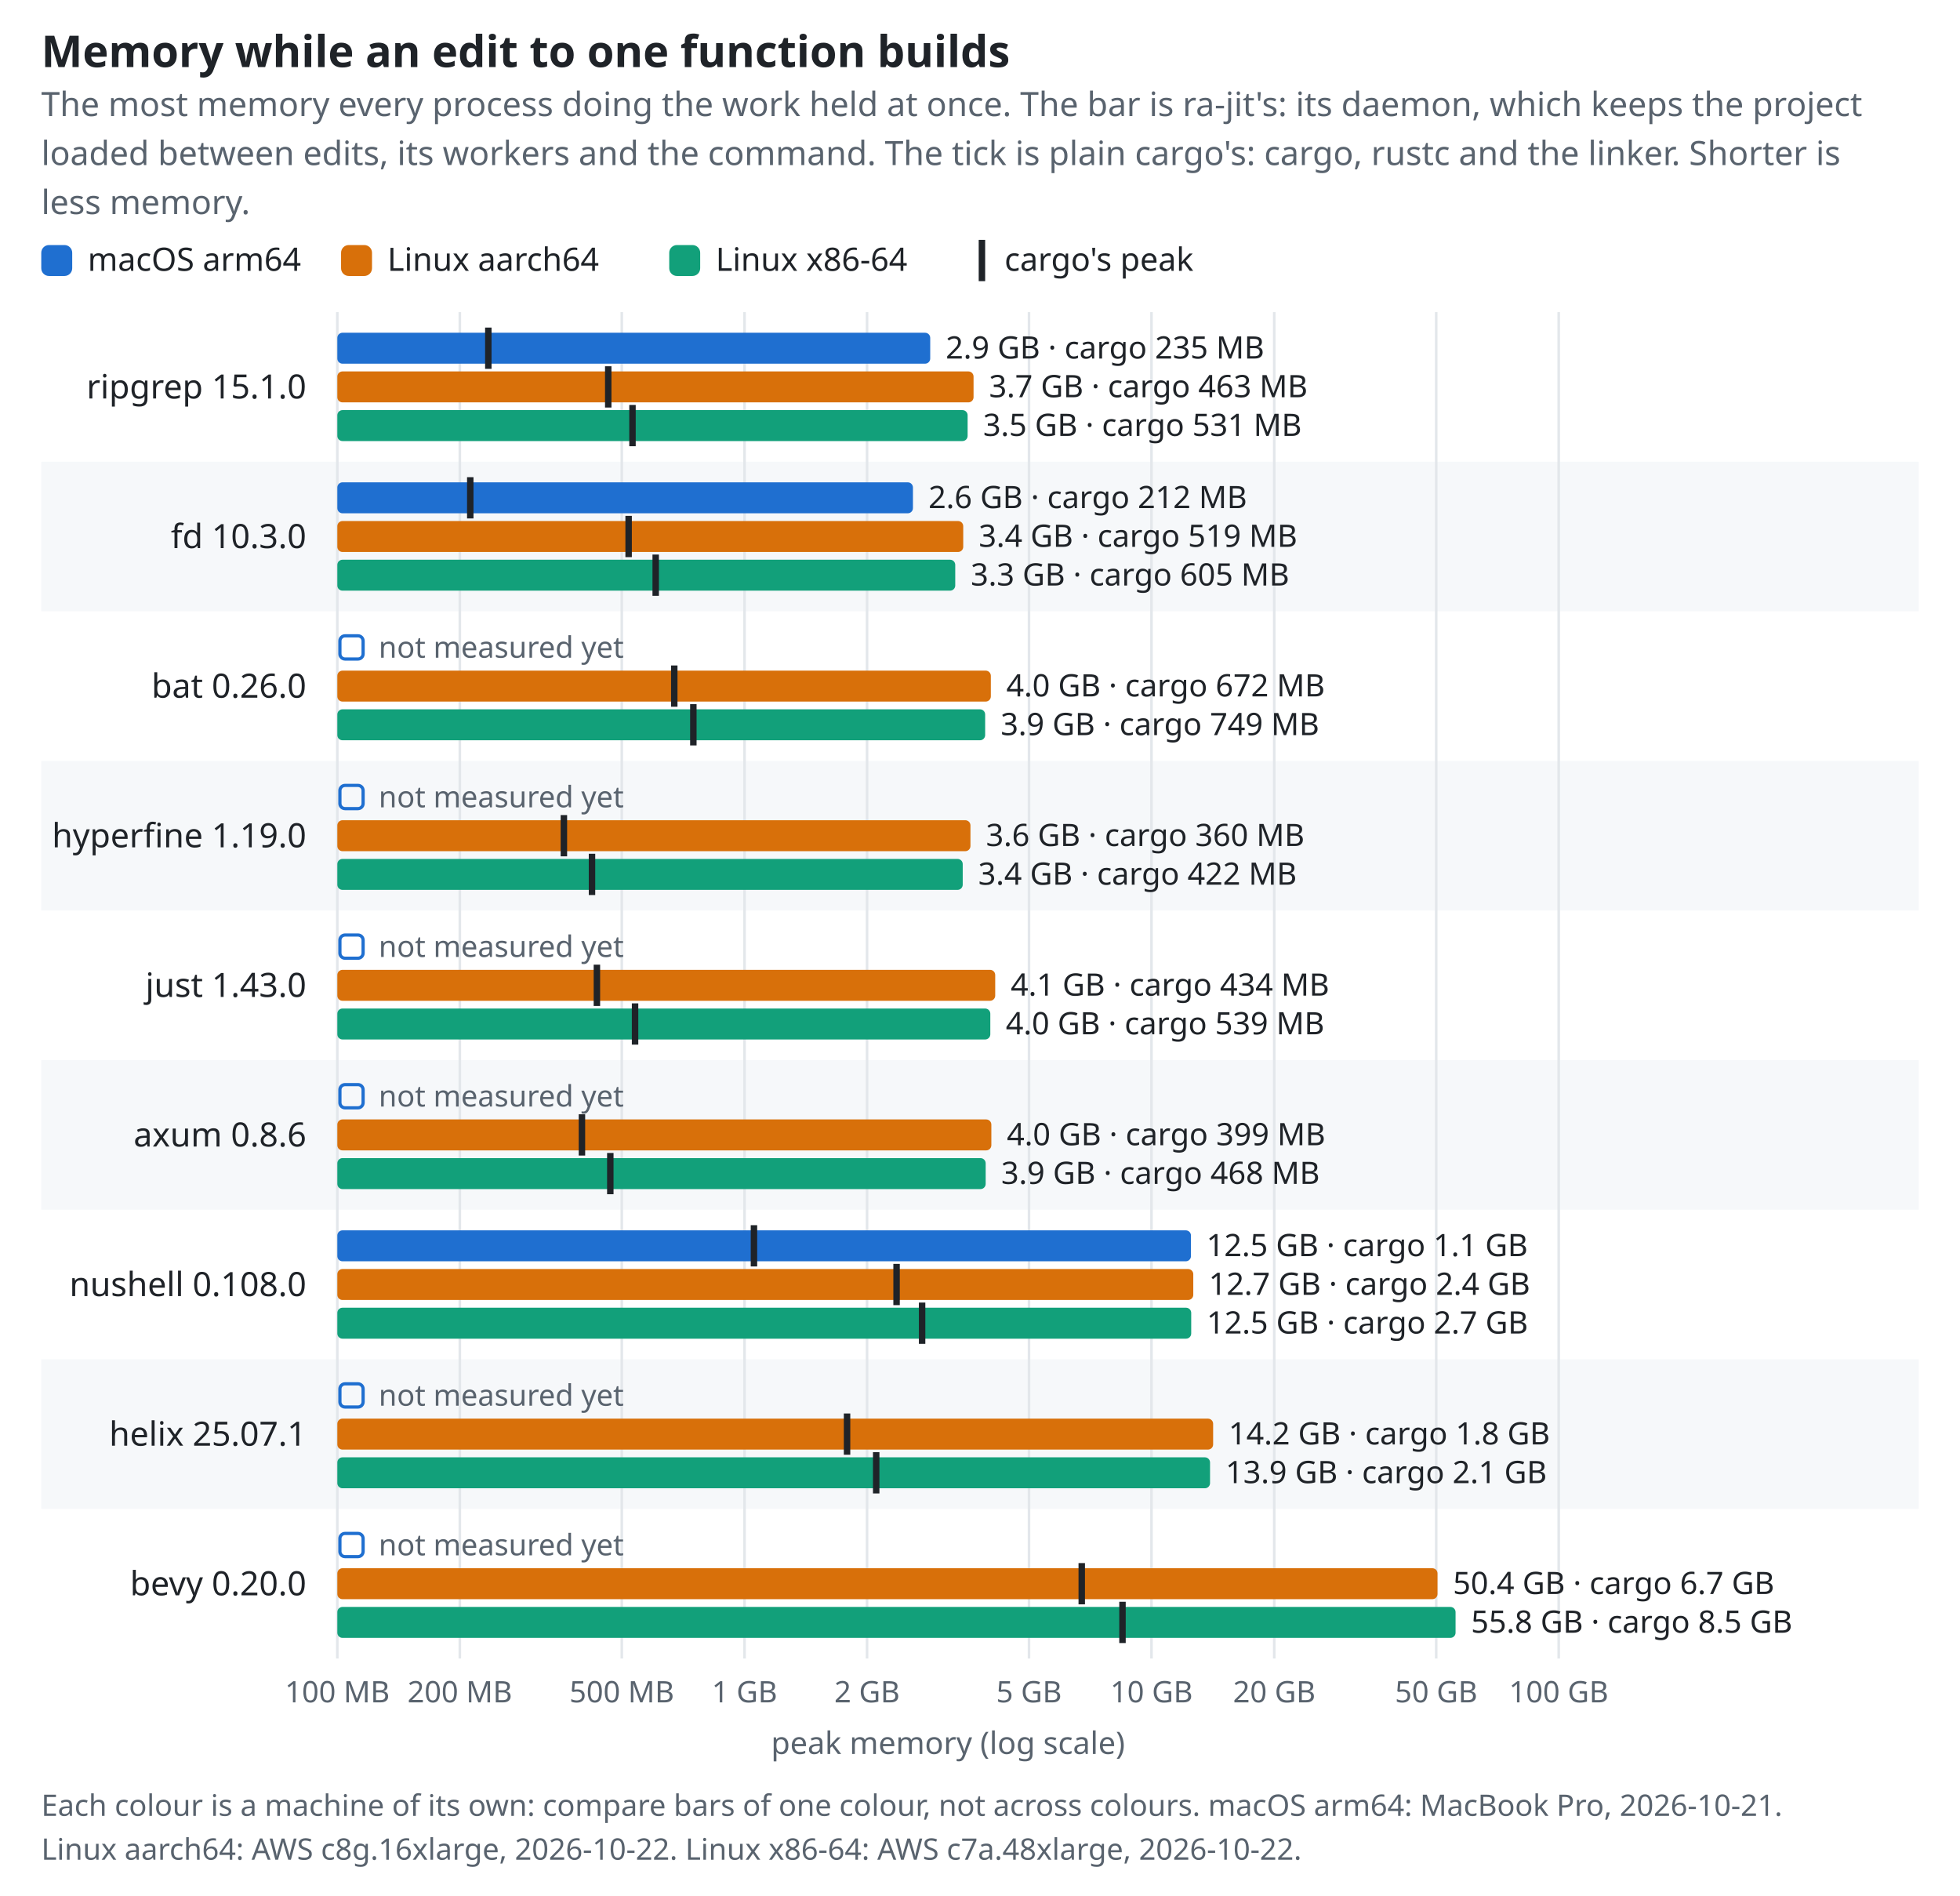
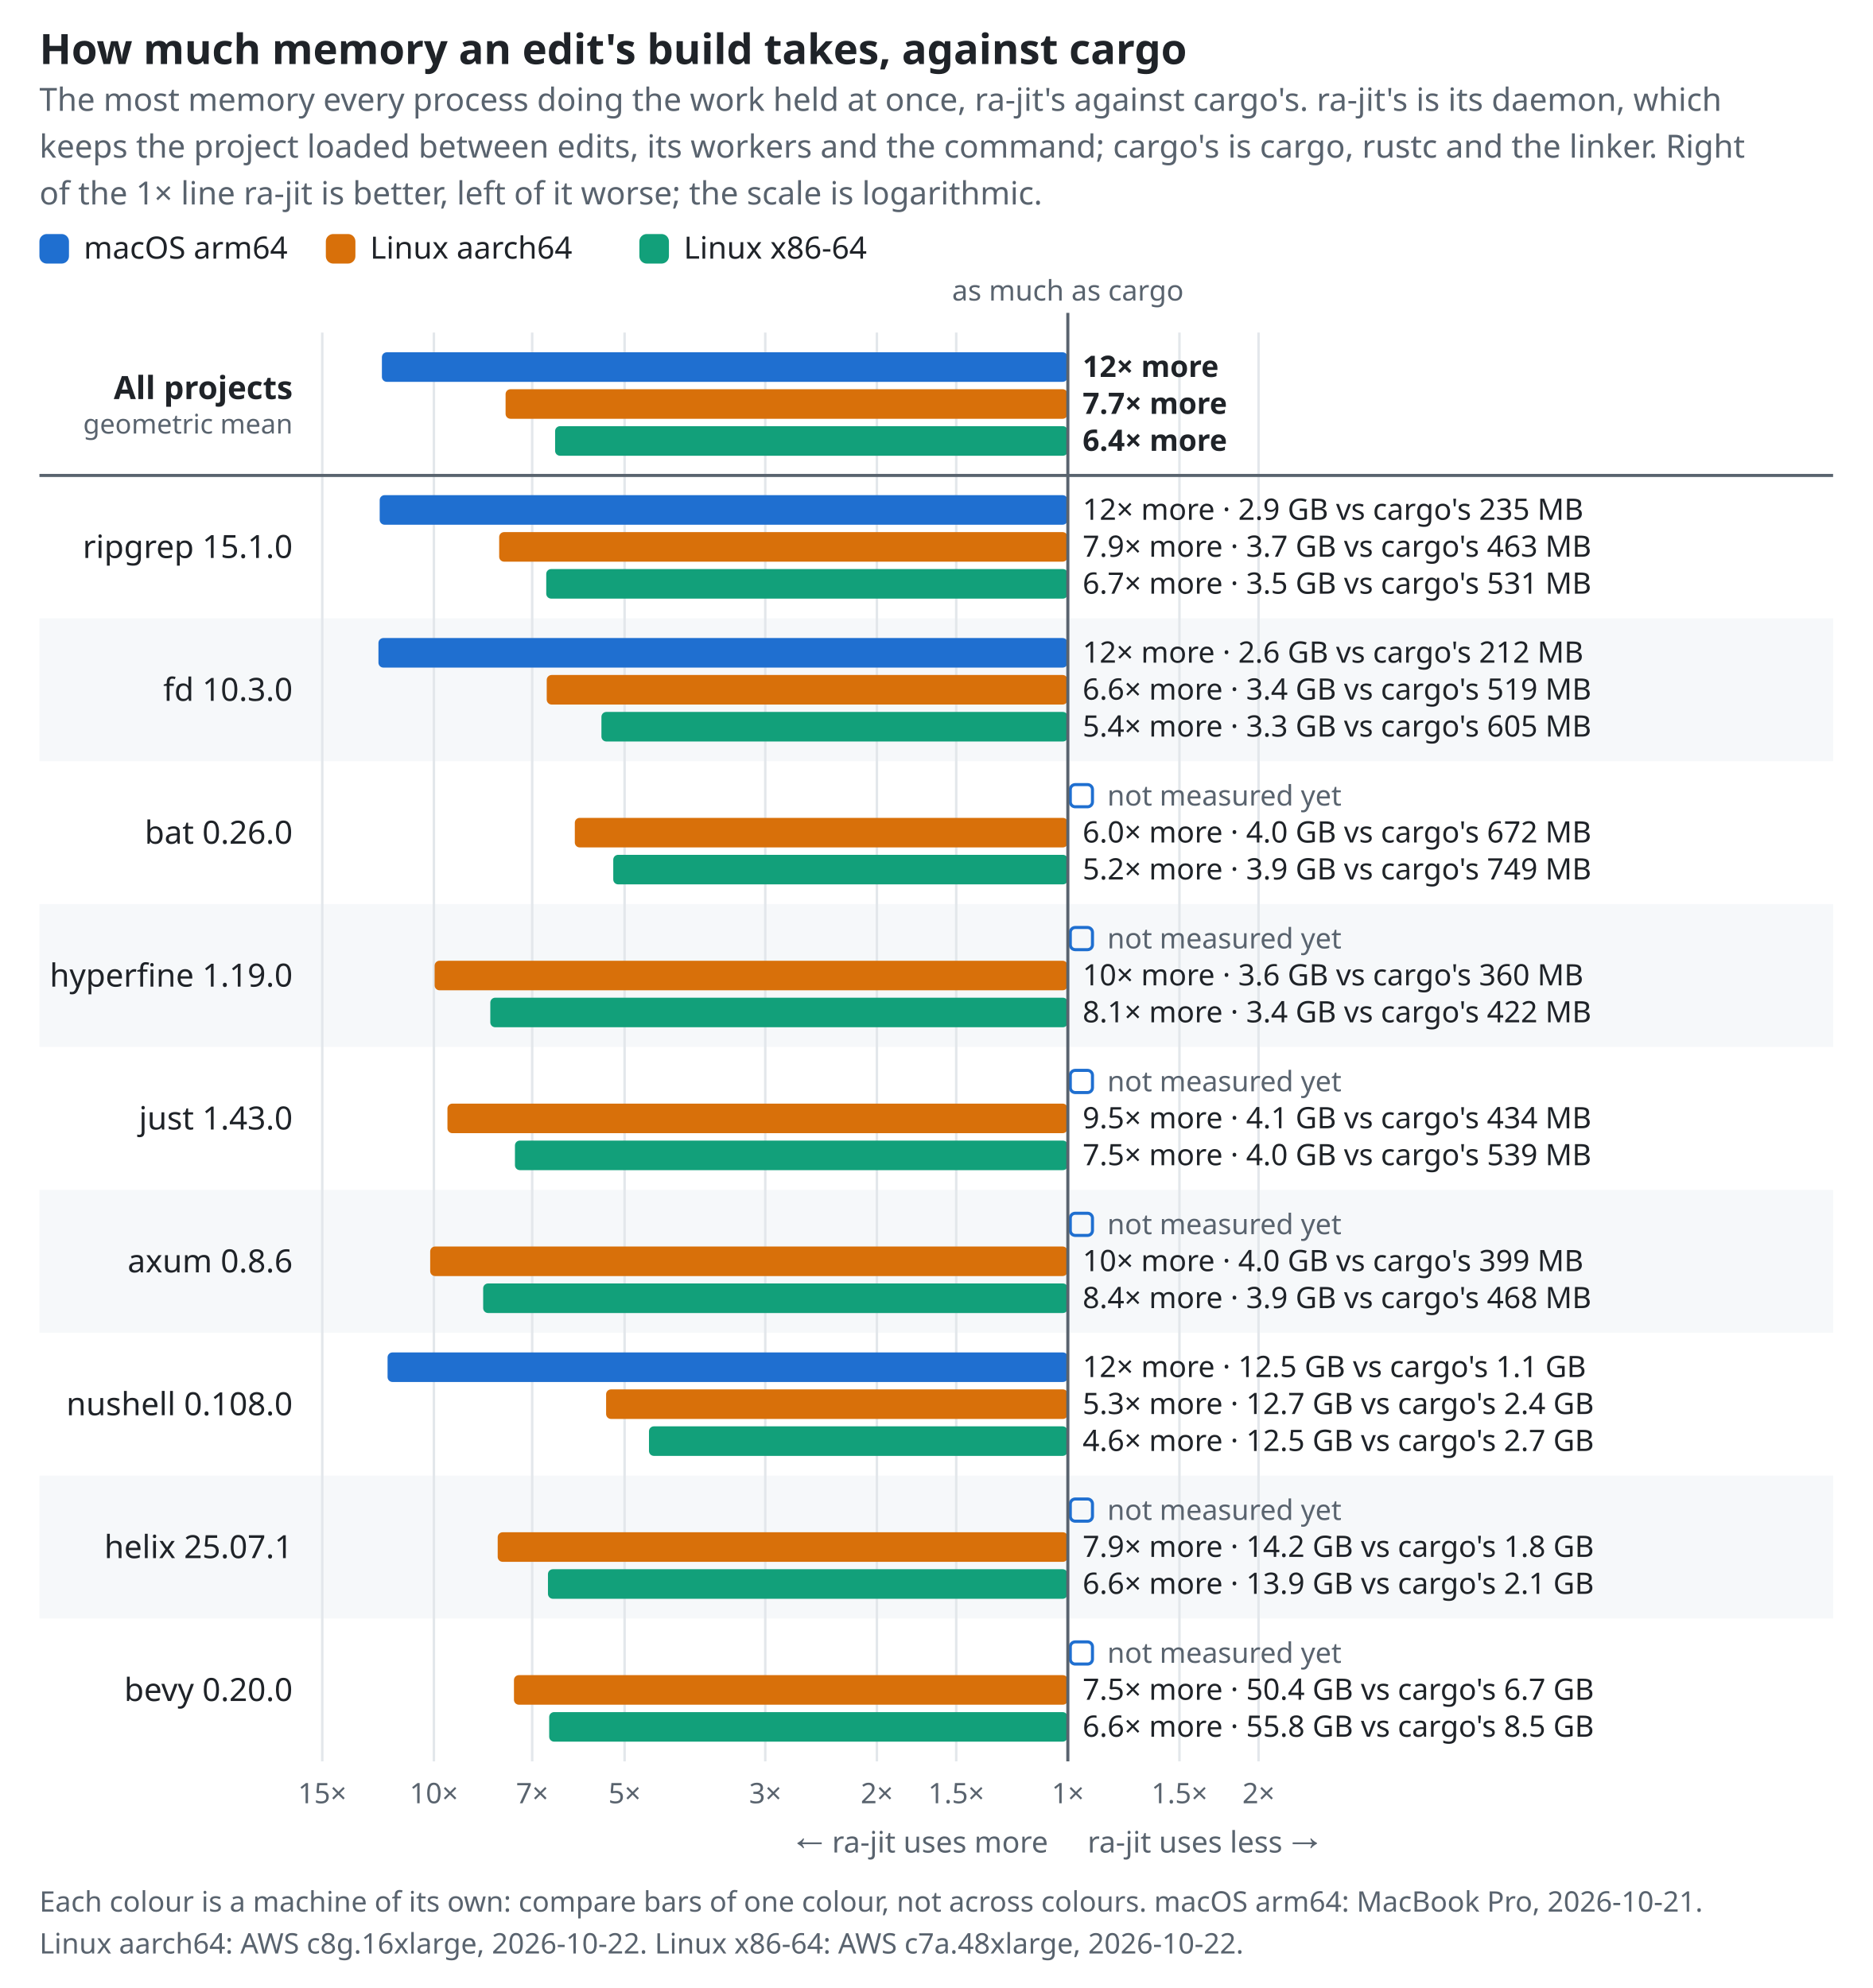
- <svg xmlns="http://www.w3.org/2000/svg" width="760" height="735" viewBox="0 0 760 735" role="img" aria-label="Memory while an edit to one function builds">
-   <style>text{font-family:-apple-system, BlinkMacSystemFont, 'Segoe UI', 'Noto Sans', Helvetica, Arial, sans-serif;fill:#1f2328}.d{fill:#59636e}.b{font-weight:600}.v{font-variant-numeric:tabular-nums}.g{stroke:#e3e7eb}.r{stroke:#59636e;stroke-width:1.25}.z{fill:#f6f8fa}.c{fill:#1f2328}.o{fill:none;stroke-width:1.25}.p0{fill:#1f6fd0}.w0{stroke:#1f6fd0}.p1{fill:#d8700a}.w1{stroke:#d8700a}.p2{fill:#12a07a}.w2{stroke:#12a07a}</style>
-   <text x="16" y="26" font-size="17" class="b">Memory while an edit to one function builds</text>
-   <text x="16" y="45" font-size="13" class="d">The most memory every process doing the work held at once. The bar is ra-jit's: its daemon, which keeps the project</text>
-   <text x="16" y="64" font-size="13" class="d">loaded between edits, its workers and the command. The tick is plain cargo's: cargo, rustc and the linker. Shorter is</text>
-   <text x="16" y="83" font-size="13" class="d">less memory.</text>
+ <svg xmlns="http://www.w3.org/2000/svg" width="760" height="807" viewBox="0 0 760 807" role="img" aria-label="How much memory an edit's build takes, against cargo">
+   <style>text{font-family:-apple-system, BlinkMacSystemFont, 'Segoe UI', 'Noto Sans', Helvetica, Arial, sans-serif;fill:#1f2328}.d{fill:#59636e}.b{font-weight:600}.v{font-variant-numeric:tabular-nums}.g{stroke:#e3e7eb}.r{stroke:#59636e;stroke-width:1.25}.z{fill:#f6f8fa}.o{fill:none;stroke-width:1.25}.p0{fill:#1f6fd0}.w0{stroke:#1f6fd0}.p1{fill:#d8700a}.w1{stroke:#d8700a}.p2{fill:#12a07a}.w2{stroke:#12a07a}</style>
+   <text x="16" y="26" font-size="17" class="b">How much memory an edit's build takes, against cargo</text>
+   <text x="16" y="45" font-size="13" class="d">The most memory every process doing the work held at once, ra-jit's against cargo's. ra-jit's is its daemon, which</text>
+   <text x="16" y="64" font-size="13" class="d">keeps the project loaded between edits, its workers and the command; cargo's is cargo, rustc and the linker. Right</text>
+   <text x="16" y="83" font-size="13" class="d">of the 1× line ra-jit is better, left of it worse; the scale is logarithmic.</text>
  <rect x="16" y="95" width="12" height="12" rx="3" class="p0" />
  <text x="34" y="105" font-size="12.5">macOS arm64</text>
  <rect x="132.25" y="95" width="12" height="12" rx="3" class="p1" />
  <text x="150.2" y="105" font-size="12.5">Linux aarch64</text>
  <rect x="259.5" y="95" width="12" height="12" rx="3" class="p2" />
  <text x="277.5" y="105" font-size="12.5">Linux x86-64</text>
-   <rect x="379.5" y="93" width="2.5" height="16" class="c" />
-   <text x="389.5" y="105" font-size="12.5">cargo's peak</text>
-   <rect x="16" y="527" width="728" height="58" class="z" />
-   <rect x="16" y="411" width="728" height="58" class="z" />
-   <rect x="16" y="295" width="728" height="58" class="z" />
-   <rect x="16" y="179" width="728" height="58" class="z" />
-   <line x1="130.8" y1="121" x2="130.8" y2="643" class="g" />
-   <line x1="178.3" y1="121" x2="178.3" y2="643" class="g" />
-   <line x1="241.1" y1="121" x2="241.1" y2="643" class="g" />
-   <line x1="288.7" y1="121" x2="288.7" y2="643" class="g" />
-   <line x1="336.2" y1="121" x2="336.2" y2="643" class="g" />
-   <line x1="399" y1="121" x2="399" y2="643" class="g" />
-   <line x1="446.5" y1="121" x2="446.5" y2="643" class="g" />
-   <line x1="494.1" y1="121" x2="494.1" y2="643" class="g" />
-   <line x1="556.9" y1="121" x2="556.9" y2="643" class="g" />
-   <line x1="604.4" y1="121" x2="604.4" y2="643" class="g" />
-   <rect x="130.8" y="129" width="229.9" height="12" rx="2" class="p0" />
-   <rect x="188.1" y="127" width="2.5" height="16" class="c" />
-   <rect x="130.8" y="144" width="246.7" height="12" rx="2" class="p1" />
-   <rect x="234.6" y="142" width="2.5" height="16" class="c" />
-   <rect x="130.8" y="159" width="244.4" height="12" rx="2" class="p2" />
-   <rect x="244" y="157" width="2.5" height="16" class="c" />
-   <rect x="130.8" y="187" width="223.2" height="12" rx="2" class="p0" />
-   <rect x="181.1" y="185" width="2.5" height="16" class="c" />
-   <rect x="130.8" y="202" width="242.7" height="12" rx="2" class="p1" />
-   <rect x="242.5" y="200" width="2.5" height="16" class="c" />
-   <rect x="130.8" y="217" width="239.6" height="12" rx="2" class="p2" />
-   <rect x="253" y="215" width="2.5" height="16" class="c" />
-   <rect x="131.8" y="246.5" width="9" height="9" rx="2" class="o w0" />
-   <rect x="130.8" y="260" width="253.4" height="12" rx="2" class="p1" />
-   <rect x="260.2" y="258" width="2.5" height="16" class="c" />
-   <rect x="130.8" y="275" width="251.2" height="12" rx="2" class="p2" />
-   <rect x="267.6" y="273" width="2.5" height="16" class="c" />
-   <rect x="131.8" y="304.5" width="9" height="9" rx="2" class="o w0" />
-   <rect x="130.8" y="318" width="245.5" height="12" rx="2" class="p1" />
-   <rect x="217.4" y="316" width="2.5" height="16" class="c" />
-   <rect x="130.8" y="333" width="242.5" height="12" rx="2" class="p2" />
-   <rect x="228.3" y="331" width="2.5" height="16" class="c" />
-   <rect x="131.8" y="362.5" width="9" height="9" rx="2" class="o w0" />
-   <rect x="130.8" y="376" width="255.1" height="12" rx="2" class="p1" />
-   <rect x="230.2" y="374" width="2.5" height="16" class="c" />
-   <rect x="130.8" y="391" width="253.2" height="12" rx="2" class="p2" />
-   <rect x="245" y="389" width="2.5" height="16" class="c" />
-   <rect x="131.8" y="420.5" width="9" height="9" rx="2" class="o w0" />
-   <rect x="130.8" y="434" width="253.6" height="12" rx="2" class="p1" />
-   <rect x="224.4" y="432" width="2.5" height="16" class="c" />
-   <rect x="130.8" y="449" width="251.4" height="12" rx="2" class="p2" />
-   <rect x="235.4" y="447" width="2.5" height="16" class="c" />
-   <rect x="130.8" y="477" width="331" height="12" rx="2" class="p0" />
-   <rect x="291.1" y="475" width="2.5" height="16" class="c" />
-   <rect x="130.8" y="492" width="331.9" height="12" rx="2" class="p1" />
-   <rect x="346.4" y="490" width="2.5" height="16" class="c" />
-   <rect x="130.8" y="507" width="331.1" height="12" rx="2" class="p2" />
-   <rect x="356.3" y="505" width="2.5" height="16" class="c" />
-   <rect x="131.8" y="536.5" width="9" height="9" rx="2" class="o w0" />
-   <rect x="130.8" y="550" width="339.6" height="12" rx="2" class="p1" />
-   <rect x="327.2" y="548" width="2.5" height="16" class="c" />
-   <rect x="130.8" y="565" width="338.4" height="12" rx="2" class="p2" />
-   <rect x="338.5" y="563" width="2.5" height="16" class="c" />
-   <rect x="131.8" y="594.5" width="9" height="9" rx="2" class="o w0" />
-   <rect x="130.8" y="608" width="426.6" height="12" rx="2" class="p1" />
-   <rect x="418.2" y="606" width="2.5" height="16" class="c" />
-   <rect x="130.8" y="623" width="433.6" height="12" rx="2" class="p2" />
-   <rect x="434" y="621" width="2.5" height="16" class="c" />
-   <text x="130.8" y="660" font-size="11.5" text-anchor="middle" class="d v">100 MB</text>
-   <text x="178.3" y="660" font-size="11.5" text-anchor="middle" class="d v">200 MB</text>
-   <text x="241.1" y="660" font-size="11.5" text-anchor="middle" class="d v">500 MB</text>
-   <text x="288.7" y="660" font-size="11.5" text-anchor="middle" class="d v">1 GB</text>
-   <text x="336.2" y="660" font-size="11.5" text-anchor="middle" class="d v">2 GB</text>
-   <text x="399" y="660" font-size="11.5" text-anchor="middle" class="d v">5 GB</text>
-   <text x="446.5" y="660" font-size="11.5" text-anchor="middle" class="d v">10 GB</text>
-   <text x="494.1" y="660" font-size="11.5" text-anchor="middle" class="d v">20 GB</text>
-   <text x="556.9" y="660" font-size="11.5" text-anchor="middle" class="d v">50 GB</text>
-   <text x="604.4" y="660" font-size="11.5" text-anchor="middle" class="d v">100 GB</text>
-   <text x="118.8" y="154.5" font-size="13" text-anchor="end">ripgrep 15.1.0</text>
-   <text x="366.7" y="139" font-size="12" text-anchor="start" class="v">2.9 GB · cargo 235 MB</text>
-   <text x="383.5" y="154" font-size="12" text-anchor="start" class="v">3.7 GB · cargo 463 MB</text>
-   <text x="381.2" y="169" font-size="12" text-anchor="start" class="v">3.5 GB · cargo 531 MB</text>
-   <text x="118.8" y="212.5" font-size="13" text-anchor="end">fd 10.3.0</text>
-   <text x="360" y="197" font-size="12" text-anchor="start" class="v">2.6 GB · cargo 212 MB</text>
-   <text x="379.5" y="212" font-size="12" text-anchor="start" class="v">3.4 GB · cargo 519 MB</text>
-   <text x="376.4" y="227" font-size="12" text-anchor="start" class="v">3.3 GB · cargo 605 MB</text>
-   <text x="118.8" y="270.5" font-size="13" text-anchor="end">bat 0.26.0</text>
-   <text x="146.8" y="255" font-size="11.5" class="d">not measured yet</text>
-   <text x="390.2" y="270" font-size="12" text-anchor="start" class="v">4.0 GB · cargo 672 MB</text>
-   <text x="388" y="285" font-size="12" text-anchor="start" class="v">3.9 GB · cargo 749 MB</text>
-   <text x="118.8" y="328.5" font-size="13" text-anchor="end">hyperfine 1.19.0</text>
-   <text x="146.8" y="313" font-size="11.5" class="d">not measured yet</text>
-   <text x="382.3" y="328" font-size="12" text-anchor="start" class="v">3.6 GB · cargo 360 MB</text>
-   <text x="379.3" y="343" font-size="12" text-anchor="start" class="v">3.4 GB · cargo 422 MB</text>
-   <text x="118.8" y="386.5" font-size="13" text-anchor="end">just 1.43.0</text>
-   <text x="146.8" y="371" font-size="11.5" class="d">not measured yet</text>
-   <text x="391.9" y="386" font-size="12" text-anchor="start" class="v">4.1 GB · cargo 434 MB</text>
-   <text x="390" y="401" font-size="12" text-anchor="start" class="v">4.0 GB · cargo 539 MB</text>
-   <text x="118.8" y="444.5" font-size="13" text-anchor="end">axum 0.8.6</text>
-   <text x="146.8" y="429" font-size="11.5" class="d">not measured yet</text>
-   <text x="390.4" y="444" font-size="12" text-anchor="start" class="v">4.0 GB · cargo 399 MB</text>
-   <text x="388.2" y="459" font-size="12" text-anchor="start" class="v">3.9 GB · cargo 468 MB</text>
-   <text x="118.8" y="502.5" font-size="13" text-anchor="end">nushell 0.108.0</text>
-   <text x="467.8" y="487" font-size="12" text-anchor="start" class="v">12.5 GB · cargo 1.1 GB</text>
-   <text x="468.7" y="502" font-size="12" text-anchor="start" class="v">12.7 GB · cargo 2.4 GB</text>
-   <text x="467.9" y="517" font-size="12" text-anchor="start" class="v">12.5 GB · cargo 2.7 GB</text>
-   <text x="118.8" y="560.5" font-size="13" text-anchor="end">helix 25.07.1</text>
-   <text x="146.8" y="545" font-size="11.5" class="d">not measured yet</text>
-   <text x="476.4" y="560" font-size="12" text-anchor="start" class="v">14.2 GB · cargo 1.8 GB</text>
-   <text x="475.2" y="575" font-size="12" text-anchor="start" class="v">13.9 GB · cargo 2.1 GB</text>
-   <text x="118.8" y="618.5" font-size="13" text-anchor="end">bevy 0.20.0</text>
-   <text x="146.8" y="603" font-size="11.5" class="d">not measured yet</text>
-   <text x="563.4" y="618" font-size="12" text-anchor="start" class="v">50.4 GB · cargo 6.7 GB</text>
-   <text x="570.4" y="633" font-size="12" text-anchor="start" class="v">55.8 GB · cargo 8.5 GB</text>
-   <text x="367.6" y="680" font-size="12" text-anchor="middle" class="d">peak memory (log scale)</text>
-   <text x="16" y="704" font-size="11.5" class="d">Each colour is a machine of its own: compare bars of one colour, not across colours. macOS arm64: MacBook Pro, 2026-10-21.</text>
-   <text x="16" y="721" font-size="11.5" class="d">Linux aarch64: AWS c8g.16xlarge, 2026-10-22. Linux x86-64: AWS c7a.48xlarge, 2026-10-22.</text>
+   <rect x="16" y="599" width="728" height="58" class="z" />
+   <rect x="16" y="483" width="728" height="58" class="z" />
+   <rect x="16" y="367" width="728" height="58" class="z" />
+   <rect x="16" y="251" width="728" height="58" class="z" />
+   <line x1="130.8" y1="135" x2="130.8" y2="715" class="g" />
+   <line x1="176.1" y1="135" x2="176.1" y2="715" class="g" />
+   <line x1="216" y1="135" x2="216" y2="715" class="g" />
+   <line x1="253.5" y1="135" x2="253.5" y2="715" class="g" />
+   <line x1="310.6" y1="135" x2="310.6" y2="715" class="g" />
+   <line x1="355.9" y1="135" x2="355.9" y2="715" class="g" />
+   <line x1="388.1" y1="135" x2="388.1" y2="715" class="g" />
+   <line x1="433.4" y1="135" x2="433.4" y2="715" class="g" />
+   <line x1="478.7" y1="135" x2="478.7" y2="715" class="g" />
+   <line x1="510.8" y1="135" x2="510.8" y2="715" class="g" />
+   <line x1="16" y1="193" x2="744" y2="193" class="r" />
+   <rect x="155" y="143" width="278.3" height="12" rx="2" class="p0" />
+   <rect x="205.2" y="158" width="228.1" height="12" rx="2" class="p1" />
+   <rect x="225.3" y="173" width="208.1" height="12" rx="2" class="p2" />
+   <rect x="154.1" y="201" width="279.2" height="12" rx="2" class="p0" />
+   <rect x="202.6" y="216" width="230.7" height="12" rx="2" class="p1" />
+   <rect x="221.7" y="231" width="211.7" height="12" rx="2" class="p2" />
+   <rect x="153.6" y="259" width="279.7" height="12" rx="2" class="p0" />
+   <rect x="221.9" y="274" width="211.4" height="12" rx="2" class="p1" />
+   <rect x="244.1" y="289" width="189.3" height="12" rx="2" class="p2" />
+   <rect x="434.4" y="318.5" width="9" height="9" rx="2" class="o w0" />
+   <rect x="233.3" y="332" width="200.1" height="12" rx="2" class="p1" />
+   <rect x="248.9" y="347" width="184.5" height="12" rx="2" class="p2" />
+   <rect x="434.4" y="376.5" width="9" height="9" rx="2" class="o w0" />
+   <rect x="176.4" y="390" width="256.9" height="12" rx="2" class="p1" />
+   <rect x="199" y="405" width="234.4" height="12" rx="2" class="p2" />
+   <rect x="434.4" y="434.5" width="9" height="9" rx="2" class="o w0" />
+   <rect x="181.6" y="448" width="251.7" height="12" rx="2" class="p1" />
+   <rect x="209" y="463" width="224.4" height="12" rx="2" class="p2" />
+   <rect x="434.4" y="492.5" width="9" height="9" rx="2" class="o w0" />
+   <rect x="174.6" y="506" width="258.7" height="12" rx="2" class="p1" />
+   <rect x="196.1" y="521" width="237.3" height="12" rx="2" class="p2" />
+   <rect x="157.3" y="549" width="276.1" height="12" rx="2" class="p0" />
+   <rect x="246" y="564" width="187.4" height="12" rx="2" class="p1" />
+   <rect x="263.4" y="579" width="169.9" height="12" rx="2" class="p2" />
+   <rect x="434.4" y="608.5" width="9" height="9" rx="2" class="o w0" />
+   <rect x="202" y="622" width="231.4" height="12" rx="2" class="p1" />
+   <rect x="222.4" y="637" width="210.9" height="12" rx="2" class="p2" />
+   <rect x="434.4" y="666.5" width="9" height="9" rx="2" class="o w0" />
+   <rect x="208.6" y="680" width="224.8" height="12" rx="2" class="p1" />
+   <rect x="222.9" y="695" width="210.4" height="12" rx="2" class="p2" />
+   <line x1="433.4" y1="127" x2="433.4" y2="715" class="r" />
+   <text x="130.8" y="732" font-size="11.5" text-anchor="middle" class="d v">15×</text>
+   <text x="176.1" y="732" font-size="11.5" text-anchor="middle" class="d v">10×</text>
+   <text x="216" y="732" font-size="11.5" text-anchor="middle" class="d v">7×</text>
+   <text x="253.5" y="732" font-size="11.5" text-anchor="middle" class="d v">5×</text>
+   <text x="310.6" y="732" font-size="11.5" text-anchor="middle" class="d v">3×</text>
+   <text x="355.9" y="732" font-size="11.5" text-anchor="middle" class="d v">2×</text>
+   <text x="388.1" y="732" font-size="11.5" text-anchor="middle" class="d v">1.5×</text>
+   <text x="433.4" y="732" font-size="11.5" text-anchor="middle" class="d v">1×</text>
+   <text x="478.7" y="732" font-size="11.5" text-anchor="middle" class="d v">1.5×</text>
+   <text x="510.8" y="732" font-size="11.5" text-anchor="middle" class="d v">2×</text>
+   <text x="118.8" y="162" font-size="13" text-anchor="end" class="b">All projects</text>
+   <text x="118.8" y="176" font-size="11" text-anchor="end" class="d">geometric mean</text>
+   <text x="439.4" y="153" font-size="12" class="v b">12× more</text>
+   <text x="439.4" y="168" font-size="12" class="v b">7.7× more</text>
+   <text x="439.4" y="183" font-size="12" class="v b">6.4× more</text>
+   <text x="118.8" y="226.5" font-size="13" text-anchor="end">ripgrep 15.1.0</text>
+   <text x="439.4" y="211" font-size="12" class="v">12× more · 2.9 GB vs cargo's 235 MB</text>
+   <text x="439.4" y="226" font-size="12" class="v">7.9× more · 3.7 GB vs cargo's 463 MB</text>
+   <text x="439.4" y="241" font-size="12" class="v">6.7× more · 3.5 GB vs cargo's 531 MB</text>
+   <text x="118.8" y="284.5" font-size="13" text-anchor="end">fd 10.3.0</text>
+   <text x="439.4" y="269" font-size="12" class="v">12× more · 2.6 GB vs cargo's 212 MB</text>
+   <text x="439.4" y="284" font-size="12" class="v">6.6× more · 3.4 GB vs cargo's 519 MB</text>
+   <text x="439.4" y="299" font-size="12" class="v">5.4× more · 3.3 GB vs cargo's 605 MB</text>
+   <text x="118.8" y="342.5" font-size="13" text-anchor="end">bat 0.26.0</text>
+   <text x="449.4" y="327" font-size="11.5" class="d">not measured yet</text>
+   <text x="439.4" y="342" font-size="12" class="v">6.0× more · 4.0 GB vs cargo's 672 MB</text>
+   <text x="439.4" y="357" font-size="12" class="v">5.2× more · 3.9 GB vs cargo's 749 MB</text>
+   <text x="118.8" y="400.5" font-size="13" text-anchor="end">hyperfine 1.19.0</text>
+   <text x="449.4" y="385" font-size="11.5" class="d">not measured yet</text>
+   <text x="439.4" y="400" font-size="12" class="v">10× more · 3.6 GB vs cargo's 360 MB</text>
+   <text x="439.4" y="415" font-size="12" class="v">8.1× more · 3.4 GB vs cargo's 422 MB</text>
+   <text x="118.8" y="458.5" font-size="13" text-anchor="end">just 1.43.0</text>
+   <text x="449.4" y="443" font-size="11.5" class="d">not measured yet</text>
+   <text x="439.4" y="458" font-size="12" class="v">9.5× more · 4.1 GB vs cargo's 434 MB</text>
+   <text x="439.4" y="473" font-size="12" class="v">7.5× more · 4.0 GB vs cargo's 539 MB</text>
+   <text x="118.8" y="516.5" font-size="13" text-anchor="end">axum 0.8.6</text>
+   <text x="449.4" y="501" font-size="11.5" class="d">not measured yet</text>
+   <text x="439.4" y="516" font-size="12" class="v">10× more · 4.0 GB vs cargo's 399 MB</text>
+   <text x="439.4" y="531" font-size="12" class="v">8.4× more · 3.9 GB vs cargo's 468 MB</text>
+   <text x="118.8" y="574.5" font-size="13" text-anchor="end">nushell 0.108.0</text>
+   <text x="439.4" y="559" font-size="12" class="v">12× more · 12.5 GB vs cargo's 1.1 GB</text>
+   <text x="439.4" y="574" font-size="12" class="v">5.3× more · 12.7 GB vs cargo's 2.4 GB</text>
+   <text x="439.4" y="589" font-size="12" class="v">4.6× more · 12.5 GB vs cargo's 2.7 GB</text>
+   <text x="118.8" y="632.5" font-size="13" text-anchor="end">helix 25.07.1</text>
+   <text x="449.4" y="617" font-size="11.5" class="d">not measured yet</text>
+   <text x="439.4" y="632" font-size="12" class="v">7.9× more · 14.2 GB vs cargo's 1.8 GB</text>
+   <text x="439.4" y="647" font-size="12" class="v">6.6× more · 13.9 GB vs cargo's 2.1 GB</text>
+   <text x="118.8" y="690.5" font-size="13" text-anchor="end">bevy 0.20.0</text>
+   <text x="449.4" y="675" font-size="11.5" class="d">not measured yet</text>
+   <text x="439.4" y="690" font-size="12" class="v">7.5× more · 50.4 GB vs cargo's 6.7 GB</text>
+   <text x="439.4" y="705" font-size="12" class="v">6.6× more · 55.8 GB vs cargo's 8.5 GB</text>
+   <text x="433.4" y="122" font-size="11.5" text-anchor="middle" class="d">as much as cargo</text>
+   <text x="425.4" y="752" font-size="12" text-anchor="end" class="d">← ra-jit uses more</text>
+   <text x="441.4" y="752" font-size="12" class="d">ra-jit uses less →</text>
+   <text x="16" y="776" font-size="11.5" class="d">Each colour is a machine of its own: compare bars of one colour, not across colours. macOS arm64: MacBook Pro, 2026-10-21.</text>
+   <text x="16" y="793" font-size="11.5" class="d">Linux aarch64: AWS c8g.16xlarge, 2026-10-22. Linux x86-64: AWS c7a.48xlarge, 2026-10-22.</text>
</svg>
